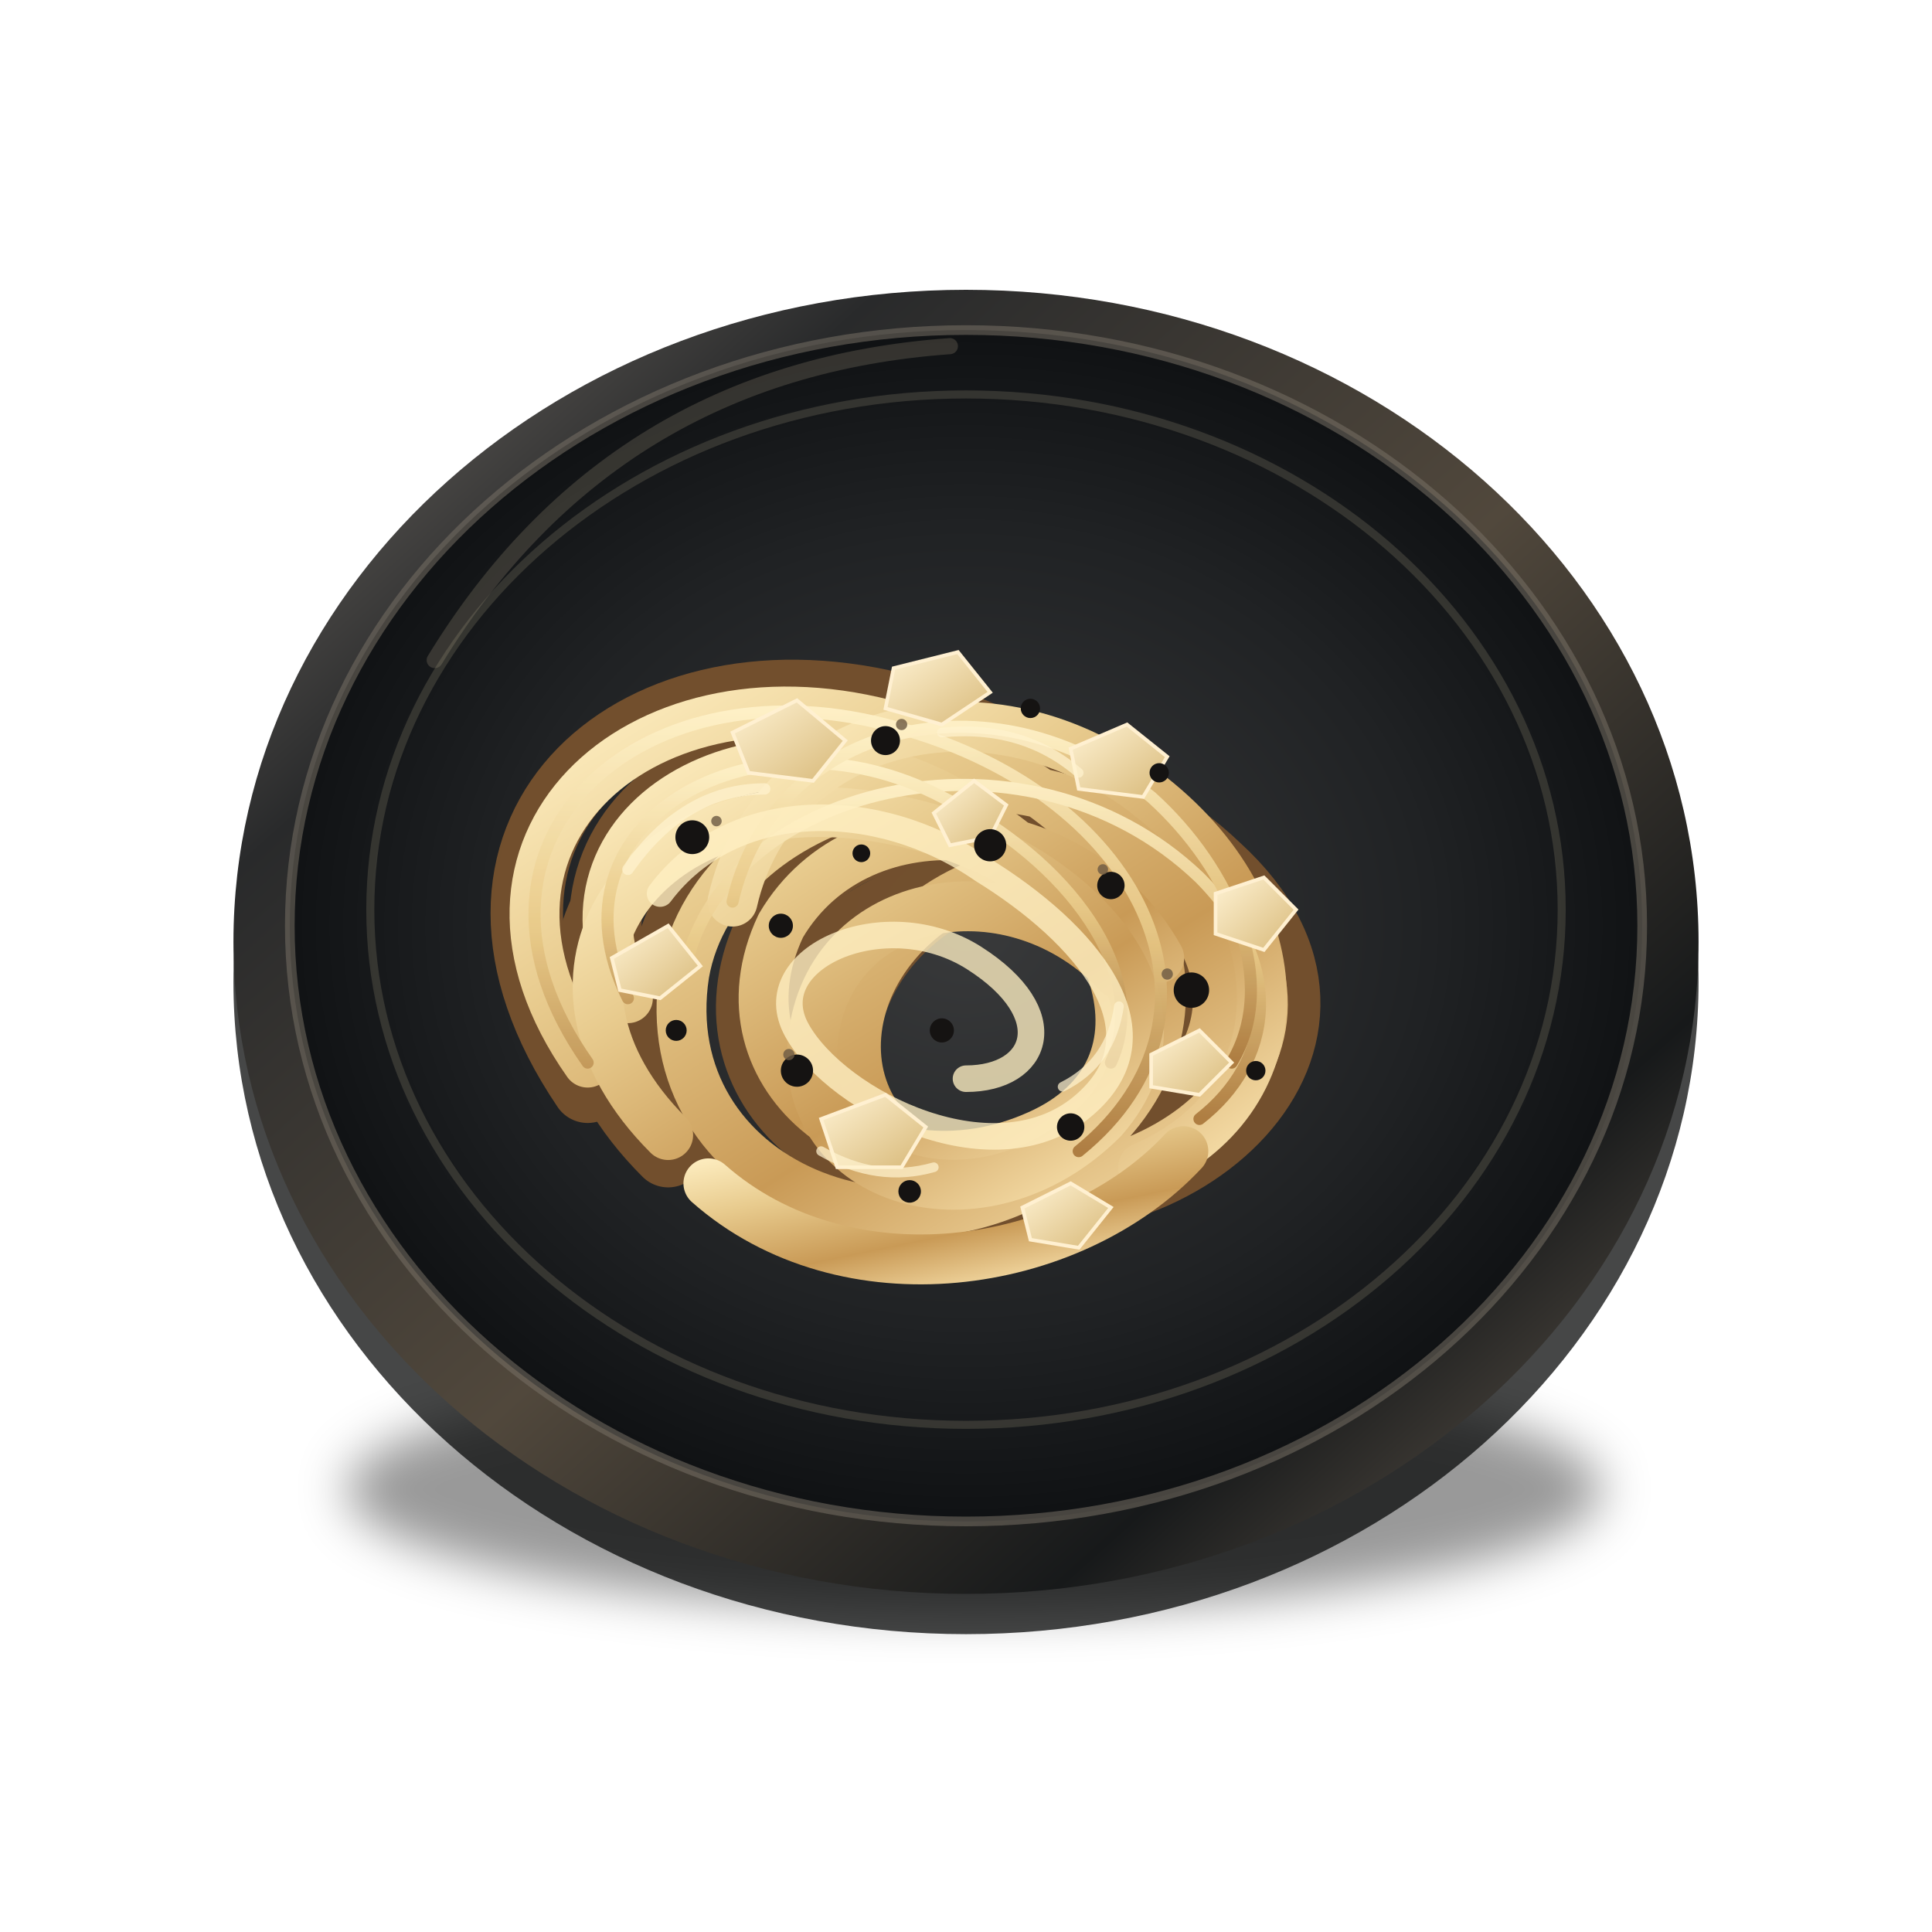
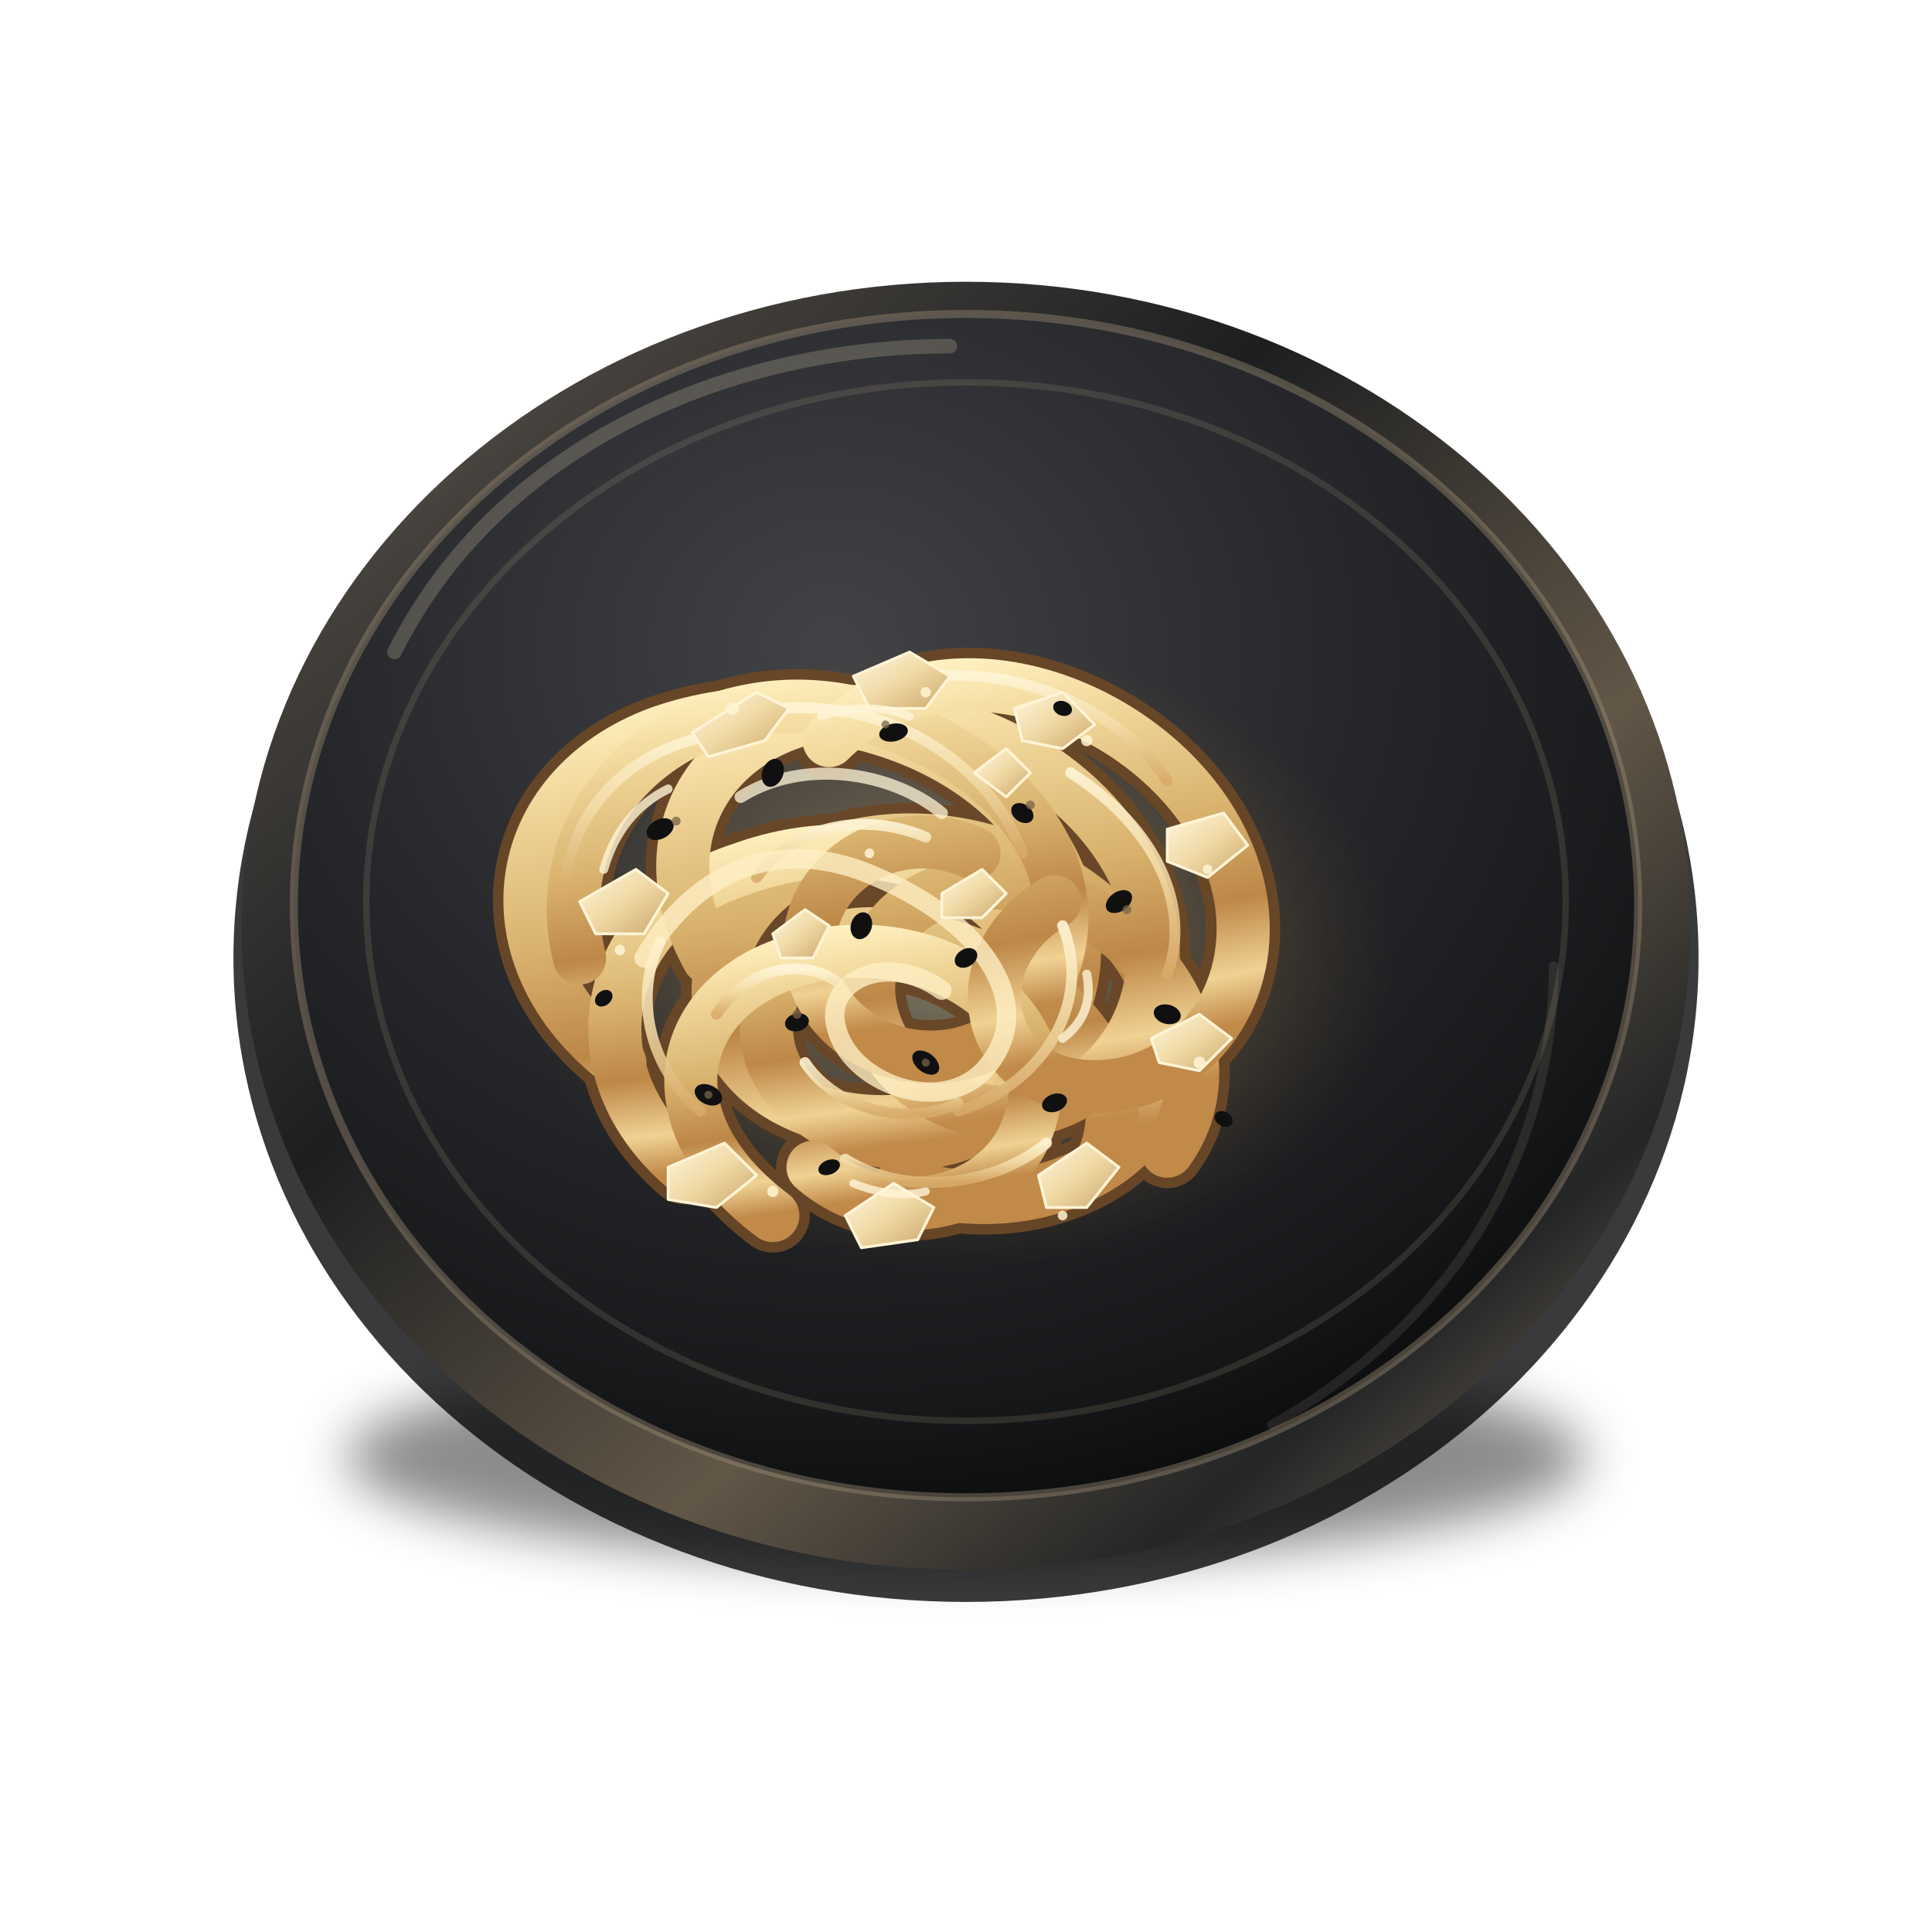
<svg xmlns="http://www.w3.org/2000/svg" viewBox="0 0 240 240" role="img" aria-labelledby="title desc">
  <defs>
-     <radialGradient id="plate">
-       <stop stop-color="#393a3b" />
-       <stop offset=".68" stop-color="#202224" />
-       <stop offset="1" stop-color="#101214" />
+     <radialGradient id="ceramic" cx=".4" cy=".28" r=".76">
+       <stop stop-color="#424346" />
+       <stop offset=".52" stop-color="#25272a" />
+       <stop offset=".84" stop-color="#17191b" />
+       <stop offset="1" stop-color="#0b0c0e" />
    </radialGradient>
-     <linearGradient id="rim" x1="0" y1="0" x2="1" y2="1">
-       <stop stop-color="#77716a" />
-       <stop offset=".22" stop-color="#292a2b" />
-       <stop offset=".52" stop-color="#51483c" />
-       <stop offset=".78" stop-color="#17191a" />
-       <stop offset="1" stop-color="#74685a" />
+     <linearGradient id="rim" x1="0" y1="0" x2=".95" y2="1">
+       <stop stop-color="#8d8375" />
+       <stop offset=".16" stop-color="#45413c" />
+       <stop offset=".38" stop-color="#1c1e20" />
+       <stop offset=".65" stop-color="#625747" />
+       <stop offset=".83" stop-color="#242526" />
+       <stop offset="1" stop-color="#827461" />
    </linearGradient>
-     <linearGradient id="pasta" x1="0" y1="0" x2=".9" y2="1">
-       <stop stop-color="#fff0c4" />
-       <stop offset=".32" stop-color="#e8cb8e" />
-       <stop offset=".68" stop-color="#c99a56" />
-       <stop offset="1" stop-color="#f4dba5" />
+     <linearGradient id="noodle" x1="0" y1="0" x2=".2" y2="1">
+       <stop stop-color="#fff0bf" />
+       <stop offset=".18" stop-color="#f1d79b" />
+       <stop offset=".47" stop-color="#d9b36e" />
+       <stop offset=".7" stop-color="#bd8747" />
+       <stop offset=".88" stop-color="#f0d293" />
+       <stop offset="1" stop-color="#c18a49" />
    </linearGradient>
-     <linearGradient id="shine" x1="0" y1="0" x2="0" y2="1">
-       <stop stop-color="#fff2c9" />
-       <stop offset=".5" stop-color="#e8c987" />
-       <stop offset="1" stop-color="#a87539" />
+     <linearGradient id="noodleLight" x1="0" y1="0" x2="0" y2="1">
+       <stop stop-color="#fff6d8" />
+       <stop offset=".48" stop-color="#f3dca8" />
+       <stop offset="1" stop-color="#d7aa67" />
    </linearGradient>
-     <linearGradient id="cheese" x1="0" y1="0" x2="1" y2="1">
-       <stop stop-color="#fff3d4" />
-       <stop offset="1" stop-color="#d8b979" />
+     <linearGradient id="pecorino" x1="0" y1="0" x2="1" y2="1">
+       <stop stop-color="#fff8df" />
+       <stop offset=".5" stop-color="#f0d9a5" />
+       <stop offset="1" stop-color="#cba66a" />
    </linearGradient>
-     <filter id="shadow" x="-30%" y="-30%" width="160%" height="170%">
-       <feGaussianBlur stdDeviation="3" />
+     <radialGradient id="emulsion">
+       <stop stop-color="#fff0c0" stop-opacity=".88" />
+       <stop offset=".55" stop-color="#d5ac68" stop-opacity=".5" />
+       <stop offset="1" stop-color="#b77b3d" stop-opacity="0" />
+     </radialGradient>
+     <filter id="plateShadow" x="-25%" y="-25%" width="150%" height="170%">
+       <feGaussianBlur stdDeviation="3.2" />
    </filter>
  </defs>
-   <ellipse cx="121" cy="185" rx="78" ry="15" fill="#000" opacity=".4" filter="url(#shadow)" />
-   <ellipse cx="120" cy="122" rx="91" ry="81" fill="#080909" opacity=".75" />
-   <ellipse cx="120" cy="117" rx="91" ry="81" fill="url(#rim)" />
-   <ellipse cx="120" cy="115" rx="84" ry="74" fill="url(#plate)" stroke="#777064" stroke-opacity=".55" stroke-width="1.2" />
-   <ellipse cx="120" cy="113" rx="74" ry="64" fill="none" stroke="#a79a82" stroke-opacity=".22" />
-   <path d="M54 82 Q76 46 118 43" fill="none" stroke="#c6b79a" stroke-opacity=".2" stroke-width="2" stroke-linecap="round" />
-   <g fill="none" stroke-linecap="round" stroke-linejoin="round">
-     <g stroke="#76512d" stroke-width="9" opacity=".95">
-       <path d="M73 135 C52 104 78 80 111 88 C145 96 158 127 135 145 C112 164 78 148 83 120 C88 95 128 86 151 108 C174 129 146 154 120 148 C97 143 101 115 124 108 C145 101 160 119 150 133" />
-       <path d="M78 126 C66 101 95 85 119 98 C143 111 149 135 129 143 C107 152 86 135 96 115 C106 96 136 101 145 119" />
-       <path d="M83 143 C62 122 77 97 105 99 C132 101 154 123 138 140 C123 157 97 148 99 129 C102 109 127 105 141 121" />
-     </g>
-     <g stroke="url(#pasta)" stroke-width="6.2">
-       <path d="M73 132 C54 105 79 82 110 90 C142 98 155 126 134 143 C113 160 81 147 85 121 C89 98 127 88 149 109 C170 129 145 151 121 146 C100 142 102 116 124 109 C143 102 157 119 149 132" />
-       <path d="M78 124 C67 102 94 87 117 99 C140 111 147 133 129 141 C109 150 88 134 97 115 C107 98 134 101 144 119" />
-       <path d="M83 141 C64 122 78 99 105 101 C130 103 151 123 137 139 C122 154 99 147 101 129 C103 111 126 107 139 121" />
-       <path d="M91 112 C96 90 123 83 143 99 C162 114 161 137 142 145" />
-       <path d="M88 147 C105 162 133 158 147 143" />
-     </g>
-     <g stroke="url(#shine)" stroke-width="1.5" opacity=".9">
-       <path d="M73 132 C54 105 79 82 110 90 C142 98 155 126 134 143" />
-       <path d="M85 121 C89 98 127 88 149 109 C160 120 158 132 149 139" />
-       <path d="M78 124 C67 102 94 87 117 99 C133 107 143 121 138 132" />
-       <path d="M91 112 C96 90 123 83 143 99 C153 108 159 122 153 132" />
-     </g>
+   <ellipse cx="120" cy="181" rx="77" ry="13" fill="#000" opacity=".45" filter="url(#plateShadow)" />
+   <ellipse cx="120" cy="119" rx="91" ry="80" fill="#08090a" opacity=".8" />
+   <ellipse cx="120" cy="115" rx="90" ry="80" fill="url(#rim)" />
+   <ellipse cx="120" cy="112.5" rx="83.5" ry="73.5" fill="url(#ceramic)" stroke="#9d8e76" stroke-opacity=".42" stroke-width="1" />
+   <ellipse cx="120" cy="112" rx="74.5" ry="64.5" fill="none" stroke="#b9a68a" stroke-opacity=".17" stroke-width=".8" />
+   <path d="M49 81 C62 55 91 43 118 43" fill="none" stroke="#e2d2b2" stroke-opacity=".23" stroke-width="1.8" stroke-linecap="round" />
+   <path d="M158 177 C181 164 193 143 193 120" fill="none" stroke="#d4c3a2" stroke-opacity=".12" stroke-width="1.2" stroke-linecap="round" />
+   <ellipse cx="119" cy="119" rx="54" ry="39" fill="url(#emulsion)" opacity=".45" />
+   <g fill="none" stroke="#694726" stroke-width="9.2" stroke-linecap="round" stroke-linejoin="round" opacity=".96">
+     <path d="M77 132 C60 119 63 98 82 91 C102 84 126 93 132 110 C139 129 120 144 101 138 C84 132 86 112 103 106 C120 100 142 111 145 127 C148 143 129 153 112 147" />
+     <path d="M85 145 C70 132 76 113 92 108 C111 101 130 111 130 126 C130 140 113 147 101 138 C90 130 96 116 108 116 C125 116 143 130 137 144" />
+     <path d="M88 119 C78 101 93 85 113 89 C135 93 149 112 141 128 C133 143 114 140 109 128 C104 116 117 106 130 111 C145 116 153 132 145 143" />
+     <path d="M72 119 C67 99 87 83 108 89 C128 95 137 111 129 124 C121 136 104 132 101 121 C98 110 110 101 121 106" />
+     <path d="M96 151 C80 139 84 123 100 119 C116 115 132 126 128 139 C125 150 110 153 101 145" />
+     <path d="M103 92 C117 78 142 87 151 103 C160 119 150 135 136 135 C122 135 119 119 131 112" />
  </g>
-   <path d="M82 111 C91 99 109 99 122 108 C135 116 145 128 135 137 C124 147 104 137 99 128 C94 119 110 112 121 119 C132 126 129 134 120 134" fill="none" stroke="#fff0c3" stroke-width="3.3" stroke-linecap="round" opacity=".78" />
-   <g fill="url(#cheese)" stroke="#fff0d1" stroke-width=".45">
-     <path d="M91 91 l8 -4 6 5 -4 5 -8 -1z" />
-     <path d="M111 83 l8 -2 4 5 -6 4 -7 -2z" />
-     <path d="M133 93 l7 -3 5 4 -3 5 -8 -1z" />
-     <path d="M151 111 l6 -2 4 4 -4 5 -6 -2z" />
-     <path d="M76 119 l7 -4 4 5 -5 4 -5 -1z" />
-     <path d="M102 139 l8 -3 5 4 -3 5 -8 0z" />
-     <path d="M127 150 l6 -3 5 3 -4 5 -6 -1z" />
-     <path d="M143 131 l6 -3 4 4 -4 4 -6 -1z" />
-     <path d="M116 101 l5 -4 4 3 -2 4 -5 1z" />
+   <g fill="none" stroke="url(#noodle)" stroke-width="6.6" stroke-linecap="round" stroke-linejoin="round">
+     <path d="M77 132 C60 119 63 98 82 91 C102 84 126 93 132 110 C139 129 120 144 101 138 C84 132 86 112 103 106 C120 100 142 111 145 127 C148 143 129 153 112 147" />
+     <path d="M85 145 C70 132 76 113 92 108 C111 101 130 111 130 126 C130 140 113 147 101 138 C90 130 96 116 108 116 C125 116 143 130 137 144" />
+     <path d="M88 119 C78 101 93 85 113 89 C135 93 149 112 141 128 C133 143 114 140 109 128 C104 116 117 106 130 111 C145 116 153 132 145 143" />
+     <path d="M72 119 C67 99 87 83 108 89 C128 95 137 111 129 124 C121 136 104 132 101 121 C98 110 110 101 121 106" />
+     <path d="M96 151 C80 139 84 123 100 119 C116 115 132 126 128 139 C125 150 110 153 101 145" />
+     <path d="M103 92 C117 78 142 87 151 103 C160 119 150 135 136 135 C122 135 119 119 131 112" />
  </g>
-   <g fill="#151312">
-     <circle cx="86" cy="104" r="2.1" />
-     <circle cx="97" cy="115" r="1.5" />
-     <circle cx="110" cy="92" r="1.8" />
-     <circle cx="123" cy="105" r="2" />
-     <circle cx="138" cy="110" r="1.7" />
-     <circle cx="148" cy="123" r="2.2" />
-     <circle cx="117" cy="128" r="1.5" />
-     <circle cx="99" cy="133" r="2" />
-     <circle cx="133" cy="140" r="1.7" />
-     <circle cx="107" cy="106" r="1.1" />
-     <circle cx="128" cy="88" r="1.2" />
-     <circle cx="84" cy="128" r="1.3" />
-     <circle cx="144" cy="96" r="1.2" />
-     <circle cx="156" cy="133" r="1.2" />
-     <circle cx="113" cy="148" r="1.4" />
+   <g fill="none" stroke="url(#noodleLight)" stroke-width="1.35" stroke-linecap="round" opacity=".88">
+     <path d="M70 111 C71 99 80 92 91 91" />
+     <path d="M97 88 C111 87 123 95 127 106" />
+     <path d="M132 115 C136 125 129 135 119 138" />
+     <path d="M87 138 C80 132 79 123 82 117" />
+     <path d="M94 109 C99 102 108 101 115 104" />
+     <path d="M89 126 C93 120 100 119 104 122" />
+     <path d="M105 144 C113 149 124 147 130 142" />
+     <path d="M133 96 C144 103 148 113 145 121" />
+     <path d="M116 84 C128 83 140 89 145 97" />
+     <path d="M100 132 C104 138 113 140 119 137" />
  </g>
-   <g fill="#6b5942" opacity=".8">
-     <circle cx="89" cy="102" r=".65" />
-     <circle cx="112" cy="90" r=".7" />
-     <circle cx="137" cy="108" r=".65" />
-     <circle cx="98" cy="131" r=".7" />
-     <circle cx="145" cy="121" r=".7" />
+   <path d="M80 119 C87 107 98 104 109 109 C121 114 129 124 123 132 C118 139 106 135 104 128 C102 122 110 118 117 123" fill="none" stroke="#fff0c5" stroke-width="2.4" stroke-linecap="round" opacity=".78" />
+   <path d="M92 99 C100 94 111 96 117 101" fill="none" stroke="#fff6d8" stroke-width="1.5" stroke-linecap="round" opacity=".75" />
+   <g fill="url(#pecorino)" stroke="#fff4d6" stroke-width=".35" stroke-linejoin="round">
+     <path d="M86 91 l8 -5 4 2 -3 4 -7 2z" />
+     <path d="M106 84 l7 -3 5 3 -3 4 -7 0z" />
+     <path d="M126 88 l6 -2 4 4 -4 3 -5 -1z" />
+     <path d="M145 103 l7 -2 3 4 -5 4 -5 -2z" />
+     <path d="M72 112 l7 -4 4 3 -3 5 -6 0z" />
+     <path d="M83 145 l7 -3 4 4 -5 4 -6 -1z" />
+     <path d="M105 151 l6 -4 5 3 -2 4 -7 1z" />
+     <path d="M129 146 l6 -4 4 3 -4 5 -5 0z" />
+     <path d="M143 129 l6 -3 4 3 -4 4 -5 -1z" />
+     <path d="M117 111 l5 -3 3 3 -3 3 -5 0z" />
+     <path d="M96 116 l4 -3 3 2 -2 4 -4 0z" />
+     <path d="M121 96 l4 -3 3 3 -3 3z" />
  </g>
-   <g fill="none" stroke="#fff3cf" stroke-linecap="round" opacity=".72">
-     <path d="M78 108 q7 -10 17 -10" stroke-width="1.4" />
-     <path d="M117 91 q10 -1 17 5" stroke-width="1.2" />
-     <path d="M139 125 q-1 7 -7 10" stroke-width="1.2" />
-     <path d="M102 143 q7 4 14 2" stroke-width="1.2" />
+   <g fill="#fff4d5" opacity=".85">
+     <circle cx="91" cy="88" r=".8" />
+     <circle cx="115" cy="86" r=".65" />
+     <circle cx="135" cy="92" r=".7" />
+     <circle cx="150" cy="108" r=".6" />
+     <circle cx="77" cy="118" r=".65" />
+     <circle cx="96" cy="148" r=".7" />
+     <circle cx="132" cy="151" r=".6" />
+     <circle cx="149" cy="132" r=".75" />
+     <circle cx="108" cy="106" r=".6" />
+   </g>
+   <g fill="#101011">
+     <ellipse cx="82" cy="103" rx="1.8" ry="1.2" transform="rotate(-28 82 103)" />
+     <ellipse cx="96" cy="96" rx="1.3" ry="1.8" transform="rotate(22 96 96)" />
+     <ellipse cx="111" cy="91" rx="1.8" ry="1.1" transform="rotate(-12 111 91)" />
+     <ellipse cx="127" cy="101" rx="1.5" ry="1.1" transform="rotate(35 127 101)" />
+     <ellipse cx="139" cy="112" rx="1.8" ry="1.2" transform="rotate(-35 139 112)" />
+     <ellipse cx="145" cy="126" rx="1.7" ry="1.2" transform="rotate(14 145 126)" />
+     <ellipse cx="131" cy="137" rx="1.6" ry="1.1" transform="rotate(-20 131 137)" />
+     <ellipse cx="115" cy="132" rx="1.9" ry="1.2" transform="rotate(38 115 132)" />
+     <ellipse cx="99" cy="127" rx="1.5" ry="1.1" transform="rotate(-14 99 127)" />
+     <ellipse cx="88" cy="136" rx="1.8" ry="1.2" transform="rotate(26 88 136)" />
+     <ellipse cx="107" cy="115" rx="1.3" ry="1.7" transform="rotate(18 107 115)" />
+     <ellipse cx="120" cy="119" rx="1.5" ry="1.1" transform="rotate(-32 120 119)" />
+     <ellipse cx="132" cy="88" rx="1.2" ry=".9" transform="rotate(20 132 88)" />
+     <ellipse cx="75" cy="124" rx="1.2" ry=".9" transform="rotate(-40 75 124)" />
+     <ellipse cx="152" cy="139" rx="1.2" ry=".9" transform="rotate(30 152 139)" />
+     <ellipse cx="103" cy="145" rx="1.4" ry=".9" transform="rotate(-22 103 145)" />
+   </g>
+   <g fill="#776347" opacity=".75">
+     <circle cx="84" cy="102" r=".55" />
+     <circle cx="110" cy="90" r=".5" />
+     <circle cx="128" cy="100" r=".55" />
+     <circle cx="140" cy="113" r=".55" />
+     <circle cx="115" cy="132" r=".5" />
+     <circle cx="99" cy="126" r=".55" />
+     <circle cx="88" cy="136" r=".5" />
+   </g>
+   <g fill="none" stroke="#fff5d7" stroke-linecap="round" opacity=".8">
+     <path d="M75 108 q2 -7 8 -10" stroke-width="1.1" />
+     <path d="M102 89 q6 -2 11 0" stroke-width="1" />
+     <path d="M135 121 q1 5 -3 8" stroke-width="1.1" />
+     <path d="M106 147 q5 2 9 1" stroke-width="1" />
  </g>
</svg>
